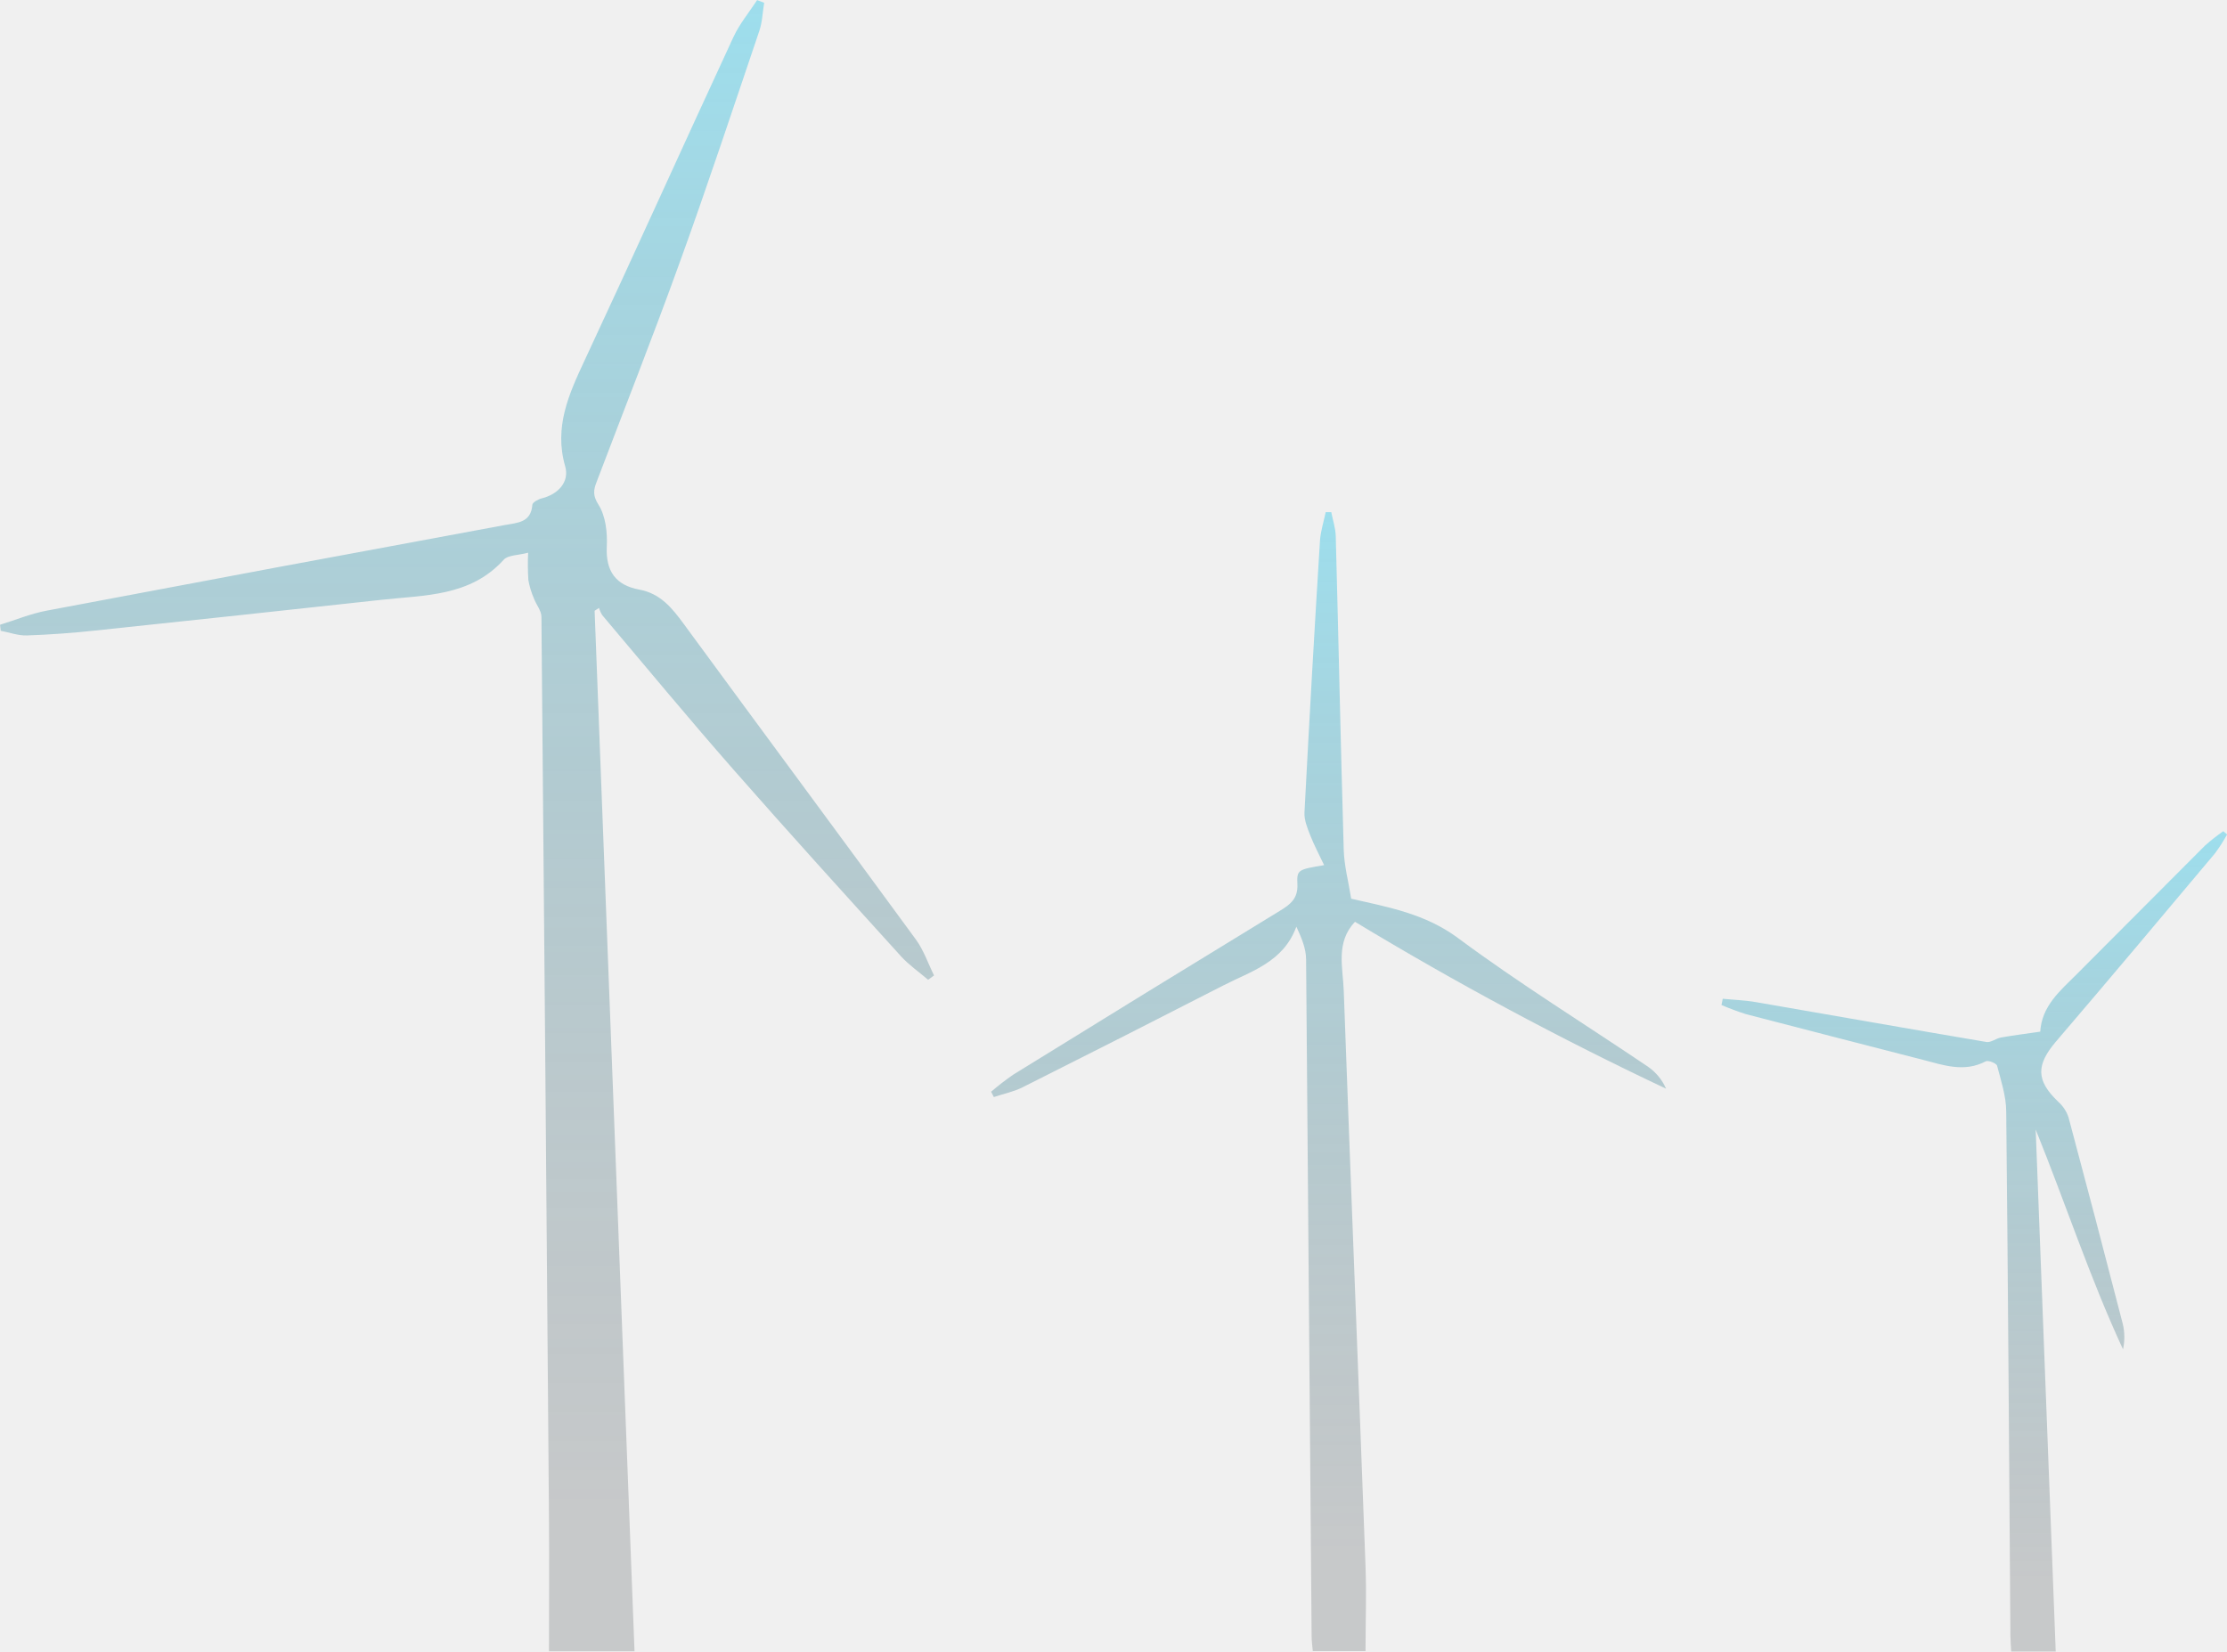
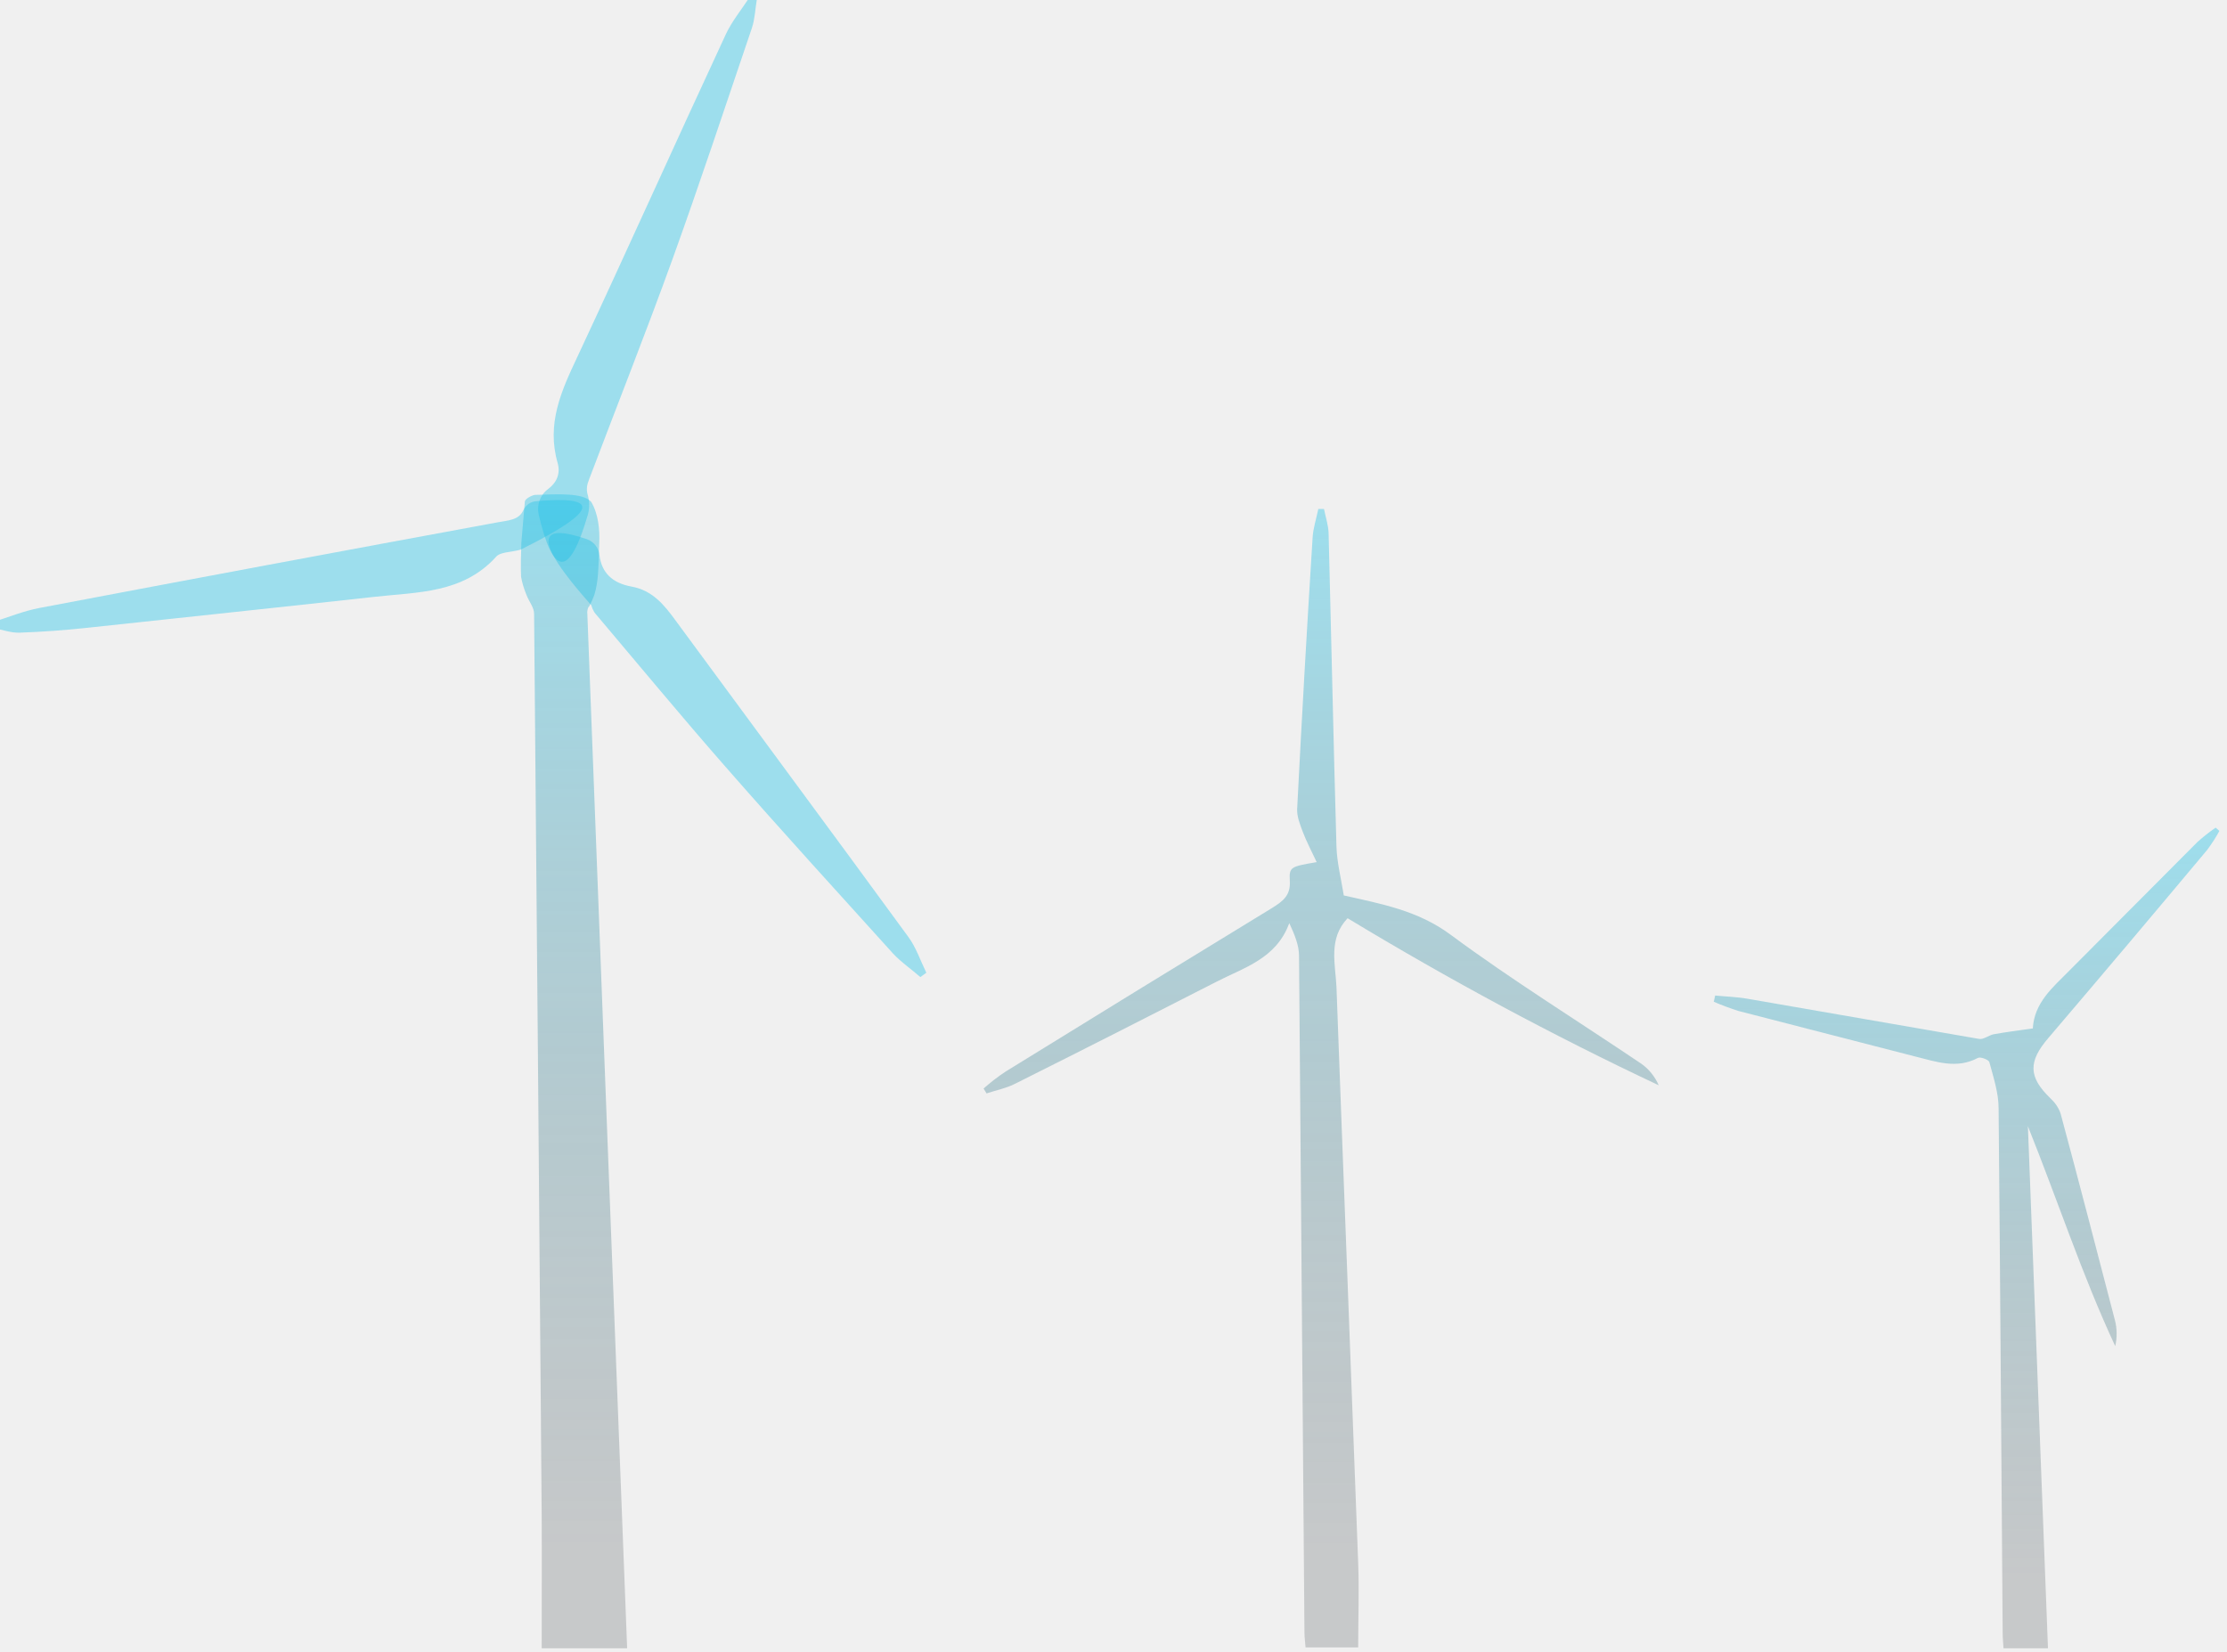
- <svg xmlns="http://www.w3.org/2000/svg" width="821" height="609" viewBox="0 0 821 609" fill="none">
-   <g clip-path="url(#clip0_173_27)">
-     <path d="M194.699 203.813C190.988 204.806 187.276 204.651 185.696 206.409C173.4 219.986 156.662 219.424 140.655 221.182C105.415 225.034 70.172 228.818 34.924 232.535C26.615 233.42 18.258 234.042 9.901 234.317C6.717 234.425 3.472 233.216 0.263 232.606L0.024 230.381C5.735 228.623 11.326 226.29 17.157 225.19C73.452 214.535 129.771 204.009 186.115 193.609C190.736 192.748 195.753 192.772 196.256 186.133C196.327 185.212 198.506 184.051 199.847 183.74C205.714 182.245 210.012 177.759 208.36 171.958C204.193 157.483 209.677 145.401 215.544 132.841C234.041 93.234 251.988 53.364 270.366 13.697C272.617 8.84 276.173 4.569 279.118 0.036L281.716 1.017C281.142 4.498 281.034 8.134 279.92 11.424C270.234 40.014 260.764 68.675 250.48 97.062C240.71 124.144 230.126 150.892 219.89 177.855C218.764 180.798 218.513 182.76 220.656 186.145C223.29 190.32 223.96 196.397 223.697 201.576C223.254 210.715 227.097 215.835 235.67 217.414C243.464 218.85 247.738 224.185 252.06 230.07C280.531 268.912 309.229 307.586 337.652 346.451C340.538 350.399 342.142 355.268 344.345 359.706L342.154 361.297C338.814 358.426 335.114 355.89 332.181 352.66C311.456 329.788 290.696 306.94 270.354 283.745C253.952 265.036 238.088 245.861 222.033 226.853C221.51 226.02 221.107 225.118 220.835 224.173L219.207 225.226C224.084 352.951 228.989 480.848 233.921 608.916H202.386C202.386 592.564 202.493 576.307 202.386 560.05C201.524 449.2 200.598 338.349 199.608 227.499C199.608 225.202 197.668 222.953 196.806 220.62C195.875 218.464 195.197 216.209 194.783 213.897C194.573 210.54 194.545 207.174 194.699 203.813Z" fill="url(#paint0_linear_173_27)" fill-opacity="0.4" />
-     <path d="M365.381 402.579C367.995 400.327 370.729 398.219 373.57 396.262C406.232 376.054 438.957 355.942 471.746 335.925C475.793 333.46 478.547 331.331 478.295 325.996C478.044 320.661 478.57 320.661 488.149 319.022C486.317 315.158 484.437 311.641 483 307.957C481.959 305.289 480.761 302.359 480.905 299.583C482.637 266.208 484.541 232.846 486.616 199.495C486.832 195.906 488.005 192.401 488.723 188.86H490.783C491.357 191.815 492.363 194.758 492.435 197.724C493.464 236.303 494.255 274.881 495.38 313.46C495.56 319.309 497.128 325.123 498.122 331.403C511.818 334.537 525.384 336.918 537.5 345.901C560.152 362.732 584.265 377.613 607.671 393.439C610.547 395.464 612.809 398.241 614.209 401.466C574.948 382.927 536.668 362.381 499.523 339.908C492.339 347.516 495.069 356.715 495.38 365.292C497.954 436.073 500.792 506.842 503.414 577.623C503.797 587.91 503.414 598.21 503.414 608.856H483.97C483.826 607.098 483.551 605.267 483.539 603.33C482.877 520.152 482.198 436.978 481.504 353.808C481.504 349.873 479.899 345.961 477.912 341.702C473.123 354.861 461.15 358.151 450.926 363.414C426.334 376.038 401.682 388.551 376.971 400.952C373.678 402.614 369.931 403.344 366.387 404.54L365.381 402.579Z" fill="url(#paint1_linear_173_27)" fill-opacity="0.4" />
-     <path d="M635.101 368.295C639.088 368.69 643.111 368.821 647.073 369.491C675.497 374.384 703.896 379.432 732.331 384.241C733.959 384.516 735.827 382.913 737.658 382.59C742.148 381.788 746.686 381.226 752.433 380.389C751.607 381.142 752.121 380.903 752.133 380.628C752.636 370.939 759.544 365.316 765.674 359.168C781.422 343.393 797.162 327.607 812.895 311.809C815.033 309.909 817.284 308.14 819.635 306.51L821.036 307.706C819.709 310.12 818.221 312.442 816.582 314.656C797.138 337.815 777.707 360.998 758.036 383.978C750.565 392.71 750.565 398.416 758.766 406.251C760.514 407.811 761.827 409.798 762.573 412.017C769.35 437.345 776.011 462.705 782.556 488.097C783.318 491.205 783.355 494.447 782.664 497.571C770.404 471.135 761.412 443.55 750.469 416.515C752.92 480.577 755.382 544.747 757.856 609.024H741.454C741.346 607.146 741.178 605.244 741.154 603.342C740.675 538.889 740.292 474.436 739.61 409.984C739.61 404.301 737.706 398.584 736.246 392.997C736.018 392.1 732.977 390.88 732.055 391.37C724.165 395.521 716.611 392.818 708.948 390.832C687.206 385.198 665.439 379.671 643.721 373.989C640.639 373.019 637.61 371.889 634.646 370.604L635.101 368.295Z" fill="url(#paint2_linear_173_27)" fill-opacity="0.4" />
+ <svg xmlns="http://www.w3.org/2000/svg" xmlns:xlink="http://www.w3.org/1999/xlink" version="1.1" id="Layer_1" x="0px" y="0px" viewBox="0 0 821 609" style="enable-background:new 0 0 821 609;" xml:space="preserve">
+   <style type="text/css">
+ 	.st0{clip-path:url(#SVGID_2_);fill:#22C3E8;fill-opacity:0.4;}
+ 	.st1{clip-path:url(#SVGID_2_);fill:url(#SVGID_3_);fill-opacity:0.4;}
+ 	.st2{clip-path:url(#SVGID_2_);fill:url(#SVGID_4_);fill-opacity:0.4;}
+ 	.st3{clip-path:url(#SVGID_2_);fill:url(#SVGID_5_);fill-opacity:0.4;}
+ </style>
+   <g>
+     <defs>
+       <rect id="SVGID_1_" x="-2.8" y="-1.2" width="821" height="609" />
+     </defs>
+     <clipPath id="SVGID_2_">
+       <use xlink:href="#SVGID_1_" style="overflow:visible;" />
+     </clipPath>
+     <path class="st0" d="M198.6,189.8c-0.8-3.6,0.5-7.3,3.5-9.5c3-2.2,4.6-5.5,3.5-9.5c-4.2-14.5,1.3-26.6,7.2-39.1   c18.5-39.6,36.4-79.5,54.8-119.1c2.3-4.9,5.8-9.1,8.8-13.7l2.6,1c-0.6,3.5-0.7,7.1-1.8,10.4c-9.7,28.6-19.2,57.3-29.4,85.6   c-9.8,27.1-20.4,53.8-30.6,80.8c-0.8,2-1.1,3.6-0.6,5.5c0.7,2.4,0.8,4.9,0.2,7.3C209.7,214.1,203.8,211.9,198.6,189.8z" />
+     <path class="st0" d="M191.9,202.7c-3.7,1-7.4,0.8-9,2.6c-12.3,13.6-29,13-45,14.8c-35.2,3.9-70.5,7.6-105.7,11.4   c-8.3,0.9-16.7,1.5-25,1.8c-3.2,0.1-6.4-1.1-9.6-1.7l-0.2-2.2c5.7-1.8,11.3-4.1,17.1-5.2c56.3-10.7,112.6-21.2,169-31.6   c3.8-0.7,7.8-0.8,9.4-4.4c0.9-2,2.8-3.3,5-3.4C220,182.9,222.5,187.5,191.9,202.7z" />
+     <path class="st0" d="M216.3,198.8c2.6,0.9,4.4,3.2,4.7,5.9c0.8,6.5,4.7,10.3,11.8,11.6c7.8,1.4,12.1,6.8,16.4,12.7   c28.5,38.8,57.2,77.5,85.6,116.4c2.9,3.9,4.5,8.8,6.7,13.3l-2.2,1.6c-3.3-2.9-7-5.4-10-8.6c-20.7-22.9-41.5-45.7-61.8-68.9   c-16.3-18.6-32-37.6-47.9-56.4c-0.3-0.3-0.5-0.6-0.7-1c-0.4-0.7-0.7-1.4-0.9-2.2C195.5,197.9,199,192.9,216.3,198.8z" />
+     <linearGradient id="SVGID_3_" gradientUnits="userSpaceOnUse" x1="486.993" y1="422.3" x2="486.993" y2="2.304" gradientTransform="matrix(1 0 0 -1 0 610)">
+       <stop offset="0" style="stop-color:#22C3E8" />
+       <stop offset="0.917" style="stop-color:#1D282E;stop-opacity:0.49" />
+     </linearGradient>
+     <path class="st1" d="M362.6,401.4c2.6-2.3,5.3-4.4,8.2-6.3c32.7-20.2,65.4-40.3,98.2-60.3c4-2.5,6.8-4.6,6.5-9.9   c-0.3-5.3,0.3-5.3,9.9-7c-1.8-3.9-3.7-7.4-5.1-11.1c-1-2.7-2.2-5.6-2.1-8.4c1.7-33.4,3.6-66.7,5.7-100.1c0.2-3.6,1.4-7.1,2.1-10.6   h2.1c0.6,3,1.6,5.9,1.7,8.9c1,38.6,1.8,77.2,2.9,115.7c0.2,5.8,1.7,11.7,2.7,17.9c13.7,3.1,27.3,5.5,39.4,14.5   c22.7,16.8,46.8,31.7,70.2,47.5c2.9,2,5.1,4.8,6.5,8c-39.3-18.5-77.5-39.1-114.7-61.6c-7.2,7.6-4.5,16.8-4.1,25.4   c2.6,70.8,5.4,141.6,8,212.3c0.4,10.3,0,20.6,0,31.2h-19.4c-0.1-1.8-0.4-3.6-0.4-5.5c-0.7-83.2-1.3-166.4-2-249.5   c0-3.9-1.6-7.8-3.6-12.1c-4.8,13.2-16.8,16.4-27,21.7c-24.6,12.6-49.2,25.1-74,37.5c-3.3,1.7-7,2.4-10.6,3.6L362.6,401.4z" />
+     <linearGradient id="SVGID_4_" gradientUnits="userSpaceOnUse" x1="725.039" y1="304.65" x2="725.039" y2="2.136" gradientTransform="matrix(1 0 0 -1 0 610)">
+       <stop offset="0" style="stop-color:#22C3E8" />
+       <stop offset="0.917" style="stop-color:#1D282E;stop-opacity:0.49" />
+     </linearGradient>
+     <path class="st2" d="M632.3,367.1c4,0.4,8,0.5,12,1.2c28.4,4.9,56.8,9.9,85.3,14.8c1.6,0.3,3.5-1.3,5.3-1.7c4.5-0.8,9-1.4,14.8-2.2   c-0.8,0.8-0.3,0.5-0.3,0.2c0.5-9.7,7.4-15.3,13.5-21.5c15.7-15.8,31.5-31.6,47.2-47.4c2.1-1.9,4.4-3.7,6.7-5.3l1.4,1.2   c-1.3,2.4-2.8,4.7-4.5,7c-19.4,23.2-38.9,46.3-58.5,69.3c-7.5,8.7-7.5,14.4,0.7,22.3c1.7,1.6,3.1,3.5,3.8,5.8   c6.8,25.3,13.4,50.7,20,76.1c0.8,3.1,0.8,6.4,0.1,9.5c-12.3-26.4-21.3-54-32.2-81.1c2.5,64.1,4.9,128.2,7.4,192.5h-16.4   c-0.1-1.9-0.3-3.8-0.3-5.7c-0.5-64.5-0.9-128.9-1.5-193.4c0-5.7-1.9-11.4-3.4-17c-0.2-0.9-3.3-2.1-4.2-1.6   c-7.9,4.2-15.4,1.4-23.1-0.5c-21.7-5.6-43.5-11.2-65.2-16.8c-3.1-1-6.1-2.1-9.1-3.4L632.3,367.1z" />
+     <linearGradient id="SVGID_5_" gradientUnits="userSpaceOnUse" x1="211.504" y1="427.705" x2="211.504" y2="2.244" gradientTransform="matrix(1 0 0 -1 0 610)">
+       <stop offset="0" style="stop-color:#22C3E8" />
+       <stop offset="0.917" style="stop-color:#1D282E;stop-opacity:0.49" />
+     </linearGradient>
+     <path class="st3" d="M217.9,185c2.6,4.2,3.3,10.3,3,15.4c-0.3,8.7-0.2,13.8-1.8,19c-0.2,0.6-1.2,3-1.9,4.2l0,0   c-0.5,0.3-0.7,1.6-0.7,2.1c4.9,127.4,9.7,254.3,14.7,382.1h-31.5c0-16.4,0.1-32.6,0-48.9c-0.9-110.8-1.8-221.7-2.8-332.6   c0-2.3-1.9-4.5-2.8-6.9c-0.9-2.2-1.6-4.4-2-6.7c-0.2-3.4,0-9.2,0.1-12.6l1.3-15.2c0.1-0.9,2.2-2.1,3.6-2.4   C205.9,182.2,214.8,181.7,217.9,185z" />
  </g>
-   <defs>
-     <linearGradient id="paint0_linear_173_27" x1="172.185" y1="0.036" x2="172.185" y2="608.916" gradientUnits="userSpaceOnUse">
-       <stop stop-color="#22C3E8" />
-       <stop offset="0.917" stop-color="#1D282E" stop-opacity="0.49" />
-     </linearGradient>
-     <linearGradient id="paint1_linear_173_27" x1="489.795" y1="188.86" x2="489.795" y2="608.856" gradientUnits="userSpaceOnUse">
-       <stop stop-color="#22C3E8" />
-       <stop offset="0.917" stop-color="#1D282E" stop-opacity="0.49" />
-     </linearGradient>
-     <linearGradient id="paint2_linear_173_27" x1="727.841" y1="306.51" x2="727.841" y2="609.024" gradientUnits="userSpaceOnUse">
-       <stop stop-color="#22C3E8" />
-       <stop offset="0.917" stop-color="#1D282E" stop-opacity="0.49" />
-     </linearGradient>
-     <clipPath id="clip0_173_27">
-       <rect width="821" height="609" fill="white" />
-     </clipPath>
-   </defs>
</svg>
